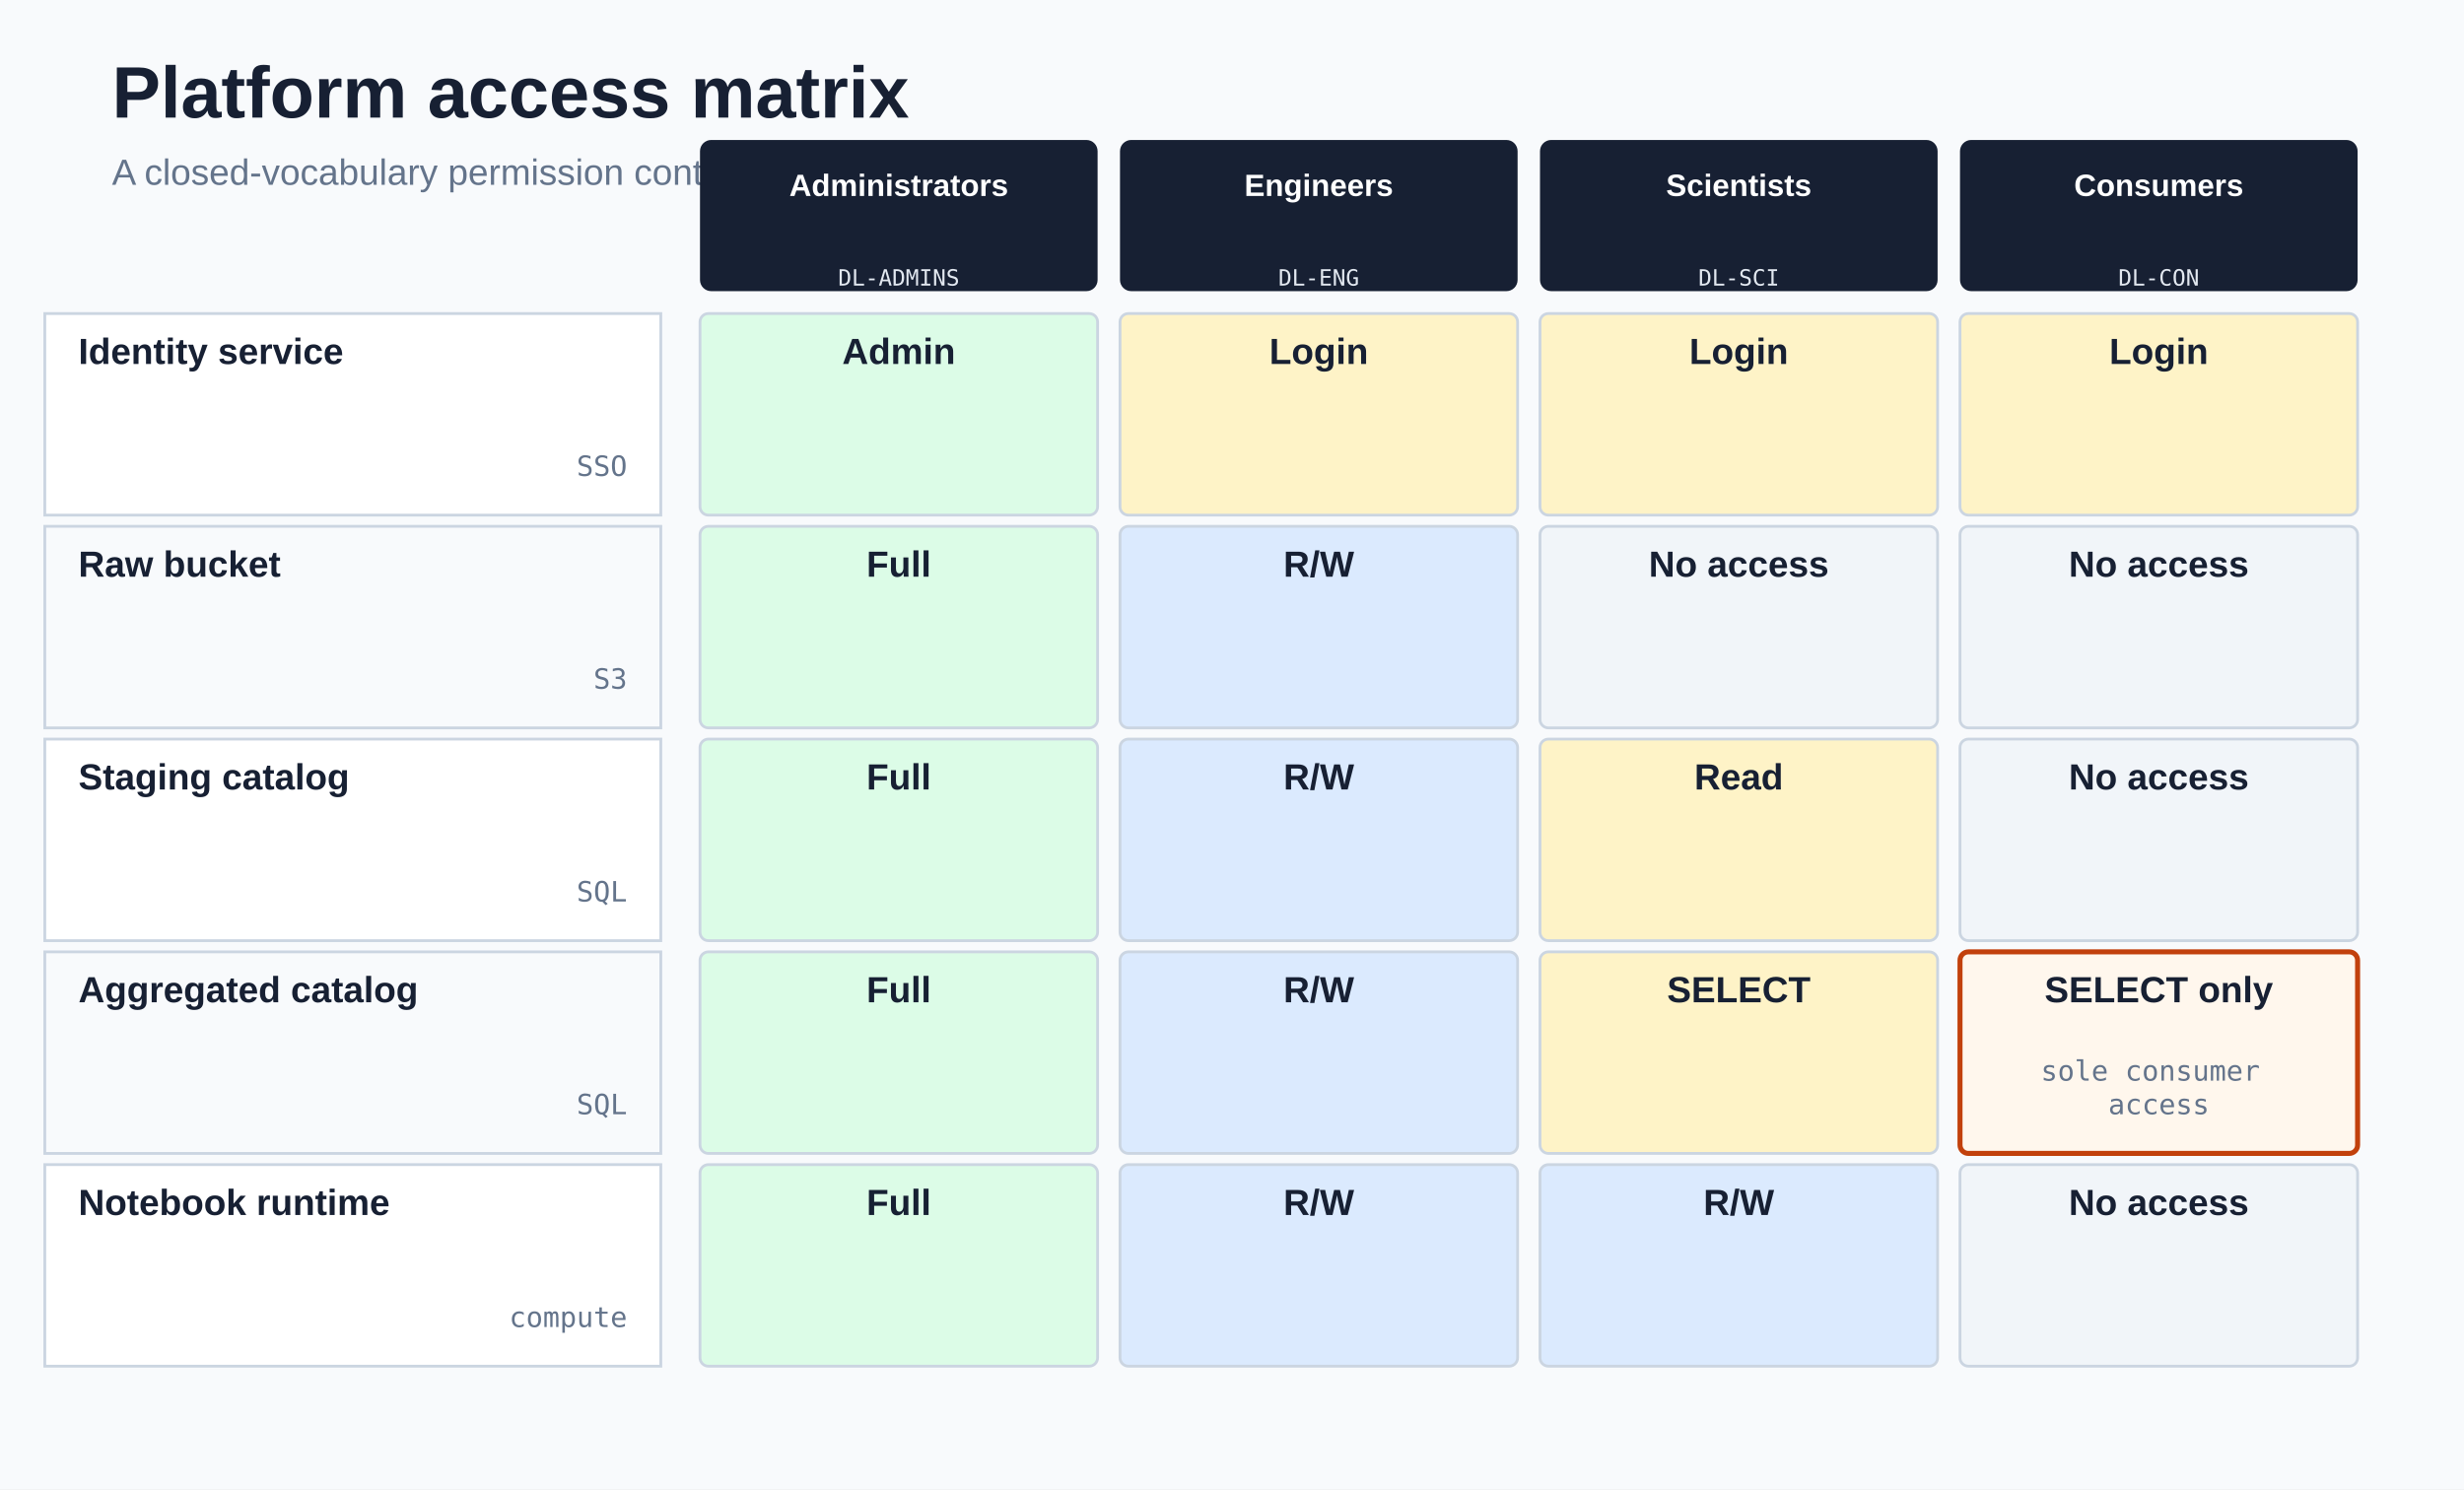
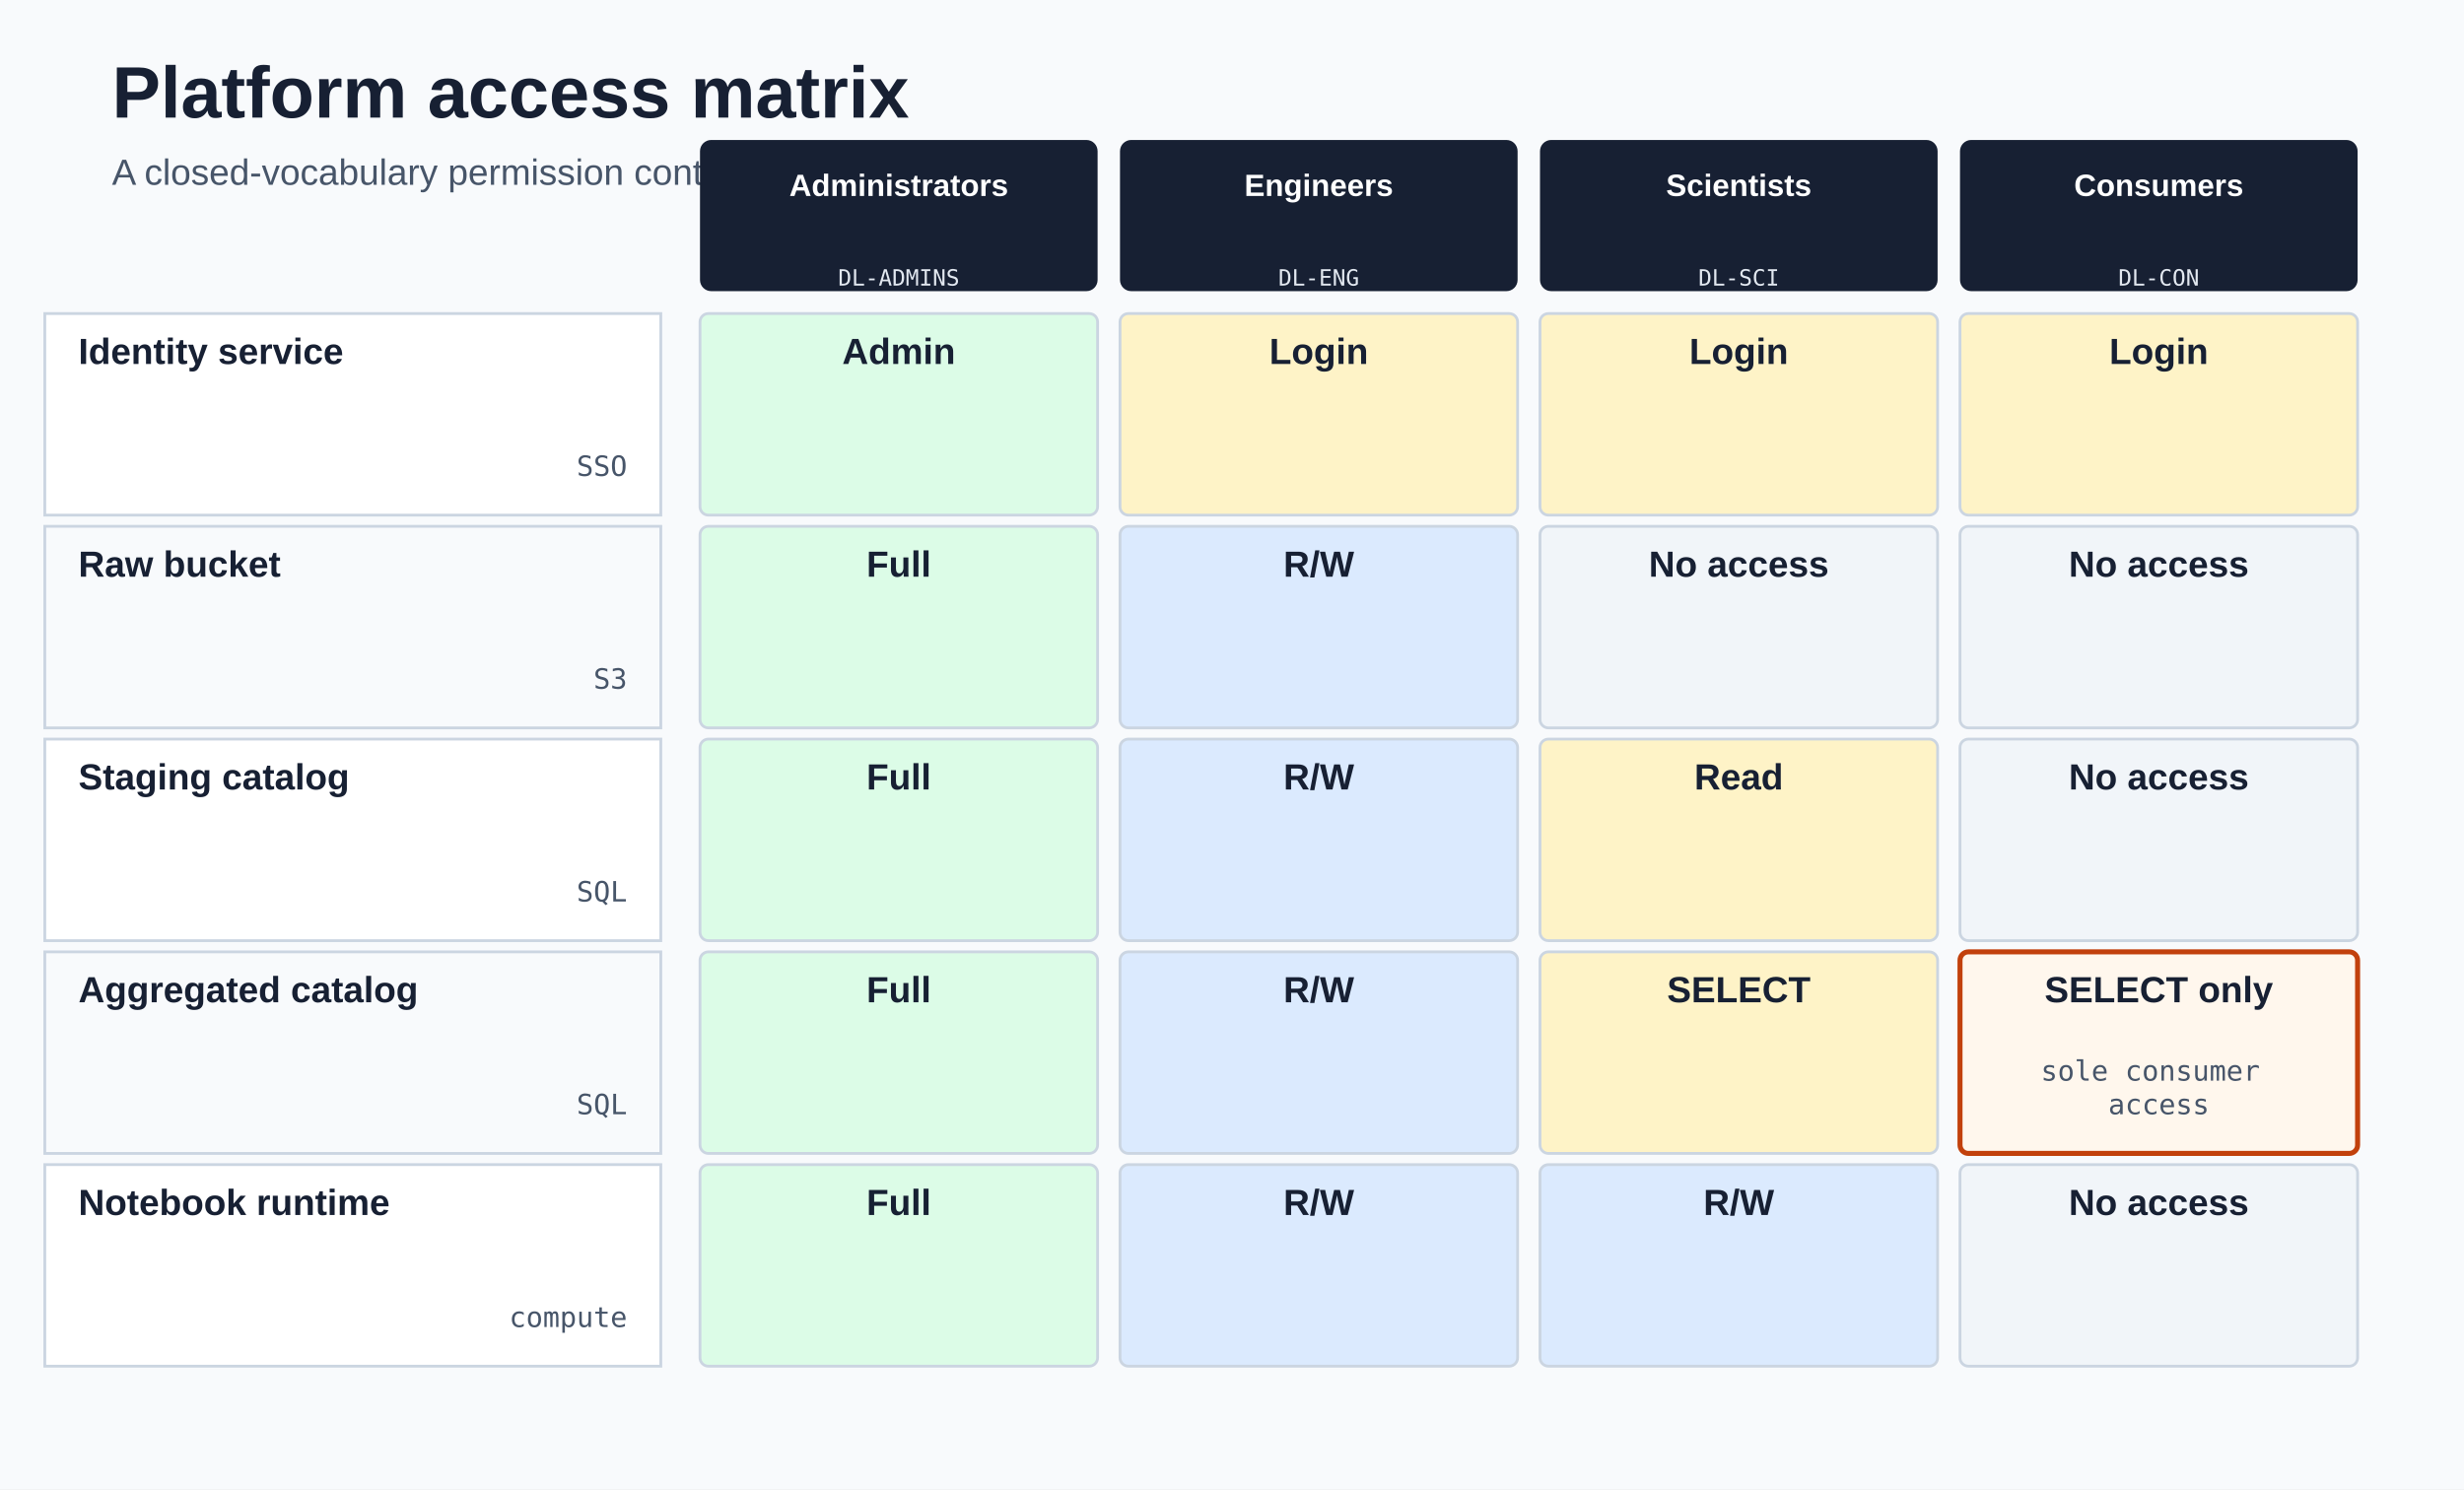
<svg xmlns="http://www.w3.org/2000/svg" width="880" height="532" viewBox="0 0 880 532" role="img" aria-labelledby="notemd-gallery-access-matrix-platform-title notemd-gallery-access-matrix-platform-desc" data-notemd-renderer="notemd-reference-layouts@1.1.0" data-layout-safety="notemd-layout-safety@1.0.0">
  <style>
        .ref-canvas { fill: #f8fafc; }
        .ref-title { fill: #172033; font: 700 26px "Segoe UI", Arial, sans-serif; }
-         .ref-summary { fill: #64748b; font: 13px "Segoe UI", Arial, sans-serif; }
+         .ref-summary { fill: #475569; font: 13px "Segoe UI", Arial, sans-serif; }
        .ref-zone { fill: #ffffff; stroke: #cbd5e1; stroke-width: 1; }
-         .ref-zone-label { fill: #64748b; font: 700 10px "Segoe UI", Arial, sans-serif; letter-spacing: 1.5px; }
+         .ref-zone-label { fill: #475569; font: 700 10px "Segoe UI", Arial, sans-serif; letter-spacing: 1.5px; }
        .ref-node { fill: #ffffff; stroke: #cbd5e1; stroke-width: 1.2; }
        .ref-node.focal { fill: #fff7ed; stroke: #c2410c; stroke-width: 1.8; }
        .ref-node.external { stroke-dasharray: 5 4; }
        .ref-node-label { fill: #172033; font: 600 13px "Segoe UI", Arial, sans-serif; }
        .ref-header-label { fill: #ffffff; font: 600 11px "Segoe UI", Arial, sans-serif; }
-         .ref-node-sub { fill: #64748b; font: 10px Consolas, monospace; }
-         .ref-edge { fill: none; stroke: #64748b; stroke-width: 1.5; }
+         .ref-node-sub { fill: #475569; font: 10px Consolas, monospace; }
+         .ref-hub-label { fill: #f8fafc; font: 600 13px "Segoe UI", Arial, sans-serif; }
+         .ref-hub-sub { fill: #e2e8f0; font: 10px Consolas, monospace; }
+         .ref-edge { fill: none; stroke: #475569; stroke-width: 1.5; }
        .ref-edge.accent { stroke: #c2410c; stroke-width: 2; marker-end: url(#notemd-reference-arrow-accent); }
        .ref-edge.link { stroke: #1d4ed8; marker-end: url(#notemd-reference-arrow-link); }
        .ref-edge.trigger { stroke-dasharray: 5 4; }
        .ref-edge.dashed { stroke-dasharray: 5 4; }
-         .ref-edge-label { fill: #64748b; font: 10px Consolas, monospace; paint-order: stroke; stroke: #f8fafc; stroke-width: 5px; }
+         .ref-edge-label { fill: #475569; font: 10px Consolas, monospace; paint-order: stroke; stroke: #f8fafc; stroke-width: 5px; }
        .ref-axis { stroke: #cbd5e1; stroke-width: 1; }
-         .ref-axis-label { fill: #64748b; font: 10px Consolas, monospace; }
+         .ref-axis-label { fill: #475569; font: 10px Consolas, monospace; }
        .ref-chip { fill: #e2e8f0; stroke: #cbd5e1; stroke-width: .7; }
        .ref-chip-text { fill: #172033; font: 700 8px Consolas, monospace; }
        .ref-focal-fill { fill: #fff7ed; stroke: #c2410c; stroke-width: 1.8; }
-         .ref-caption { fill: #64748b; font: 10px Consolas, monospace; letter-spacing: .8px; }
+         .ref-caption { fill: #475569; font: 10px Consolas, monospace; letter-spacing: .8px; }
    </style>
  <defs>
    <marker id="notemd-reference-arrow" markerWidth="8" markerHeight="8" refX="7" refY="4" orient="auto">
-       <path d="M0 0 L8 4 L0 8 Z" fill="#64748b" />
+       <path d="M0 0 L8 4 L0 8 Z" fill="#475569" />
    </marker>
    <marker id="notemd-reference-arrow-accent" markerWidth="8" markerHeight="8" refX="7" refY="4" orient="auto">
      <path d="M0 0 L8 4 L0 8 Z" fill="#c2410c" />
    </marker>
    <marker id="notemd-reference-arrow-link" markerWidth="8" markerHeight="8" refX="7" refY="4" orient="auto">
      <path d="M0 0 L8 4 L0 8 Z" fill="#1d4ed8" />
    </marker>
  </defs>
  <rect class="ref-canvas" x="0" y="0" width="880" height="532" />
  <text x="40" y="42" text-anchor="start" class="ref-title" data-layout-safety="notemd-layout-safety@1.0.0">
    <tspan x="40" dy="0">Platform access matrix</tspan>
  </text>
  <text x="40" y="66" text-anchor="start" class="ref-summary" data-layout-safety="notemd-layout-safety@1.0.0">
    <tspan x="40" dy="0">A closed-vocabulary permission contract with one critical cell.</tspan>
  </text>
  <g id="reference-role-admin">
    <rect x="250" y="50" width="142" height="54" rx="4" fill="#172033" />
    <text x="321" y="70" text-anchor="middle" class="ref-header-label" data-layout-safety="notemd-layout-safety@1.0.0">
      <tspan x="321" dy="0">Administrators</tspan>
    </text>
    <text x="321" y="102" text-anchor="middle" fill="#e2e8f0" font-size="8" font-family="Consolas, monospace">DL-ADMINS</text>
  </g>
  <g id="reference-role-engineer">
    <rect x="400" y="50" width="142" height="54" rx="4" fill="#172033" />
    <text x="471" y="70" text-anchor="middle" class="ref-header-label" data-layout-safety="notemd-layout-safety@1.0.0">
      <tspan x="471" dy="0">Engineers</tspan>
    </text>
    <text x="471" y="102" text-anchor="middle" fill="#e2e8f0" font-size="8" font-family="Consolas, monospace">DL-ENG</text>
  </g>
  <g id="reference-role-scientist">
    <rect x="550" y="50" width="142" height="54" rx="4" fill="#172033" />
    <text x="621" y="70" text-anchor="middle" class="ref-header-label" data-layout-safety="notemd-layout-safety@1.0.0">
      <tspan x="621" dy="0">Scientists</tspan>
    </text>
    <text x="621" y="102" text-anchor="middle" fill="#e2e8f0" font-size="8" font-family="Consolas, monospace">DL-SCI</text>
  </g>
  <g id="reference-role-consumer">
    <rect x="700" y="50" width="142" height="54" rx="4" fill="#172033" />
    <text x="771" y="70" text-anchor="middle" class="ref-header-label" data-layout-safety="notemd-layout-safety@1.0.0">
      <tspan x="771" dy="0">Consumers</tspan>
    </text>
    <text x="771" y="102" text-anchor="middle" fill="#e2e8f0" font-size="8" font-family="Consolas, monospace">DL-CON</text>
  </g>
  <g id="reference-component-identity">
    <rect x="16" y="112" width="220" height="72" fill="#ffffff" stroke="#cbd5e1" />
    <text x="28" y="130" text-anchor="start" class="ref-node-label" data-layout-safety="notemd-layout-safety@1.0.0">
      <tspan x="28" dy="0">Identity service</tspan>
    </text>
    <text x="224" y="170" text-anchor="end" class="ref-node-sub" data-layout-safety="notemd-layout-safety@1.0.0">
      <tspan x="224" dy="0">SSO</tspan>
    </text>
  </g>
  <g id="reference-component-raw">
    <rect x="16" y="188" width="220" height="72" fill="#f8fafc" stroke="#cbd5e1" />
    <text x="28" y="206" text-anchor="start" class="ref-node-label" data-layout-safety="notemd-layout-safety@1.0.0">
      <tspan x="28" dy="0">Raw bucket</tspan>
    </text>
    <text x="224" y="246" text-anchor="end" class="ref-node-sub" data-layout-safety="notemd-layout-safety@1.0.0">
      <tspan x="224" dy="0">S3</tspan>
    </text>
  </g>
  <g id="reference-component-staging">
    <rect x="16" y="264" width="220" height="72" fill="#ffffff" stroke="#cbd5e1" />
    <text x="28" y="282" text-anchor="start" class="ref-node-label" data-layout-safety="notemd-layout-safety@1.0.0">
      <tspan x="28" dy="0">Staging catalog</tspan>
    </text>
    <text x="224" y="322" text-anchor="end" class="ref-node-sub" data-layout-safety="notemd-layout-safety@1.0.0">
      <tspan x="224" dy="0">SQL</tspan>
    </text>
  </g>
  <g id="reference-component-aggregate">
    <rect x="16" y="340" width="220" height="72" fill="#f8fafc" stroke="#cbd5e1" />
    <text x="28" y="358" text-anchor="start" class="ref-node-label" data-layout-safety="notemd-layout-safety@1.0.0">
      <tspan x="28" dy="0">Aggregated catalog</tspan>
    </text>
    <text x="224" y="398" text-anchor="end" class="ref-node-sub" data-layout-safety="notemd-layout-safety@1.0.0">
      <tspan x="224" dy="0">SQL</tspan>
    </text>
  </g>
  <g id="reference-component-notebook">
    <rect x="16" y="416" width="220" height="72" fill="#ffffff" stroke="#cbd5e1" />
    <text x="28" y="434" text-anchor="start" class="ref-node-label" data-layout-safety="notemd-layout-safety@1.0.0">
      <tspan x="28" dy="0">Notebook runtime</tspan>
    </text>
    <text x="224" y="474" text-anchor="end" class="ref-node-sub" data-layout-safety="notemd-layout-safety@1.0.0">
      <tspan x="224" dy="0">compute</tspan>
    </text>
  </g>
  <g id="reference-access-cell-0-0">
    <rect x="250" y="112" width="142" height="72" rx="3" fill="#dcfce7" stroke="#cbd5e1" stroke-width="1" />
    <text x="321" y="130" text-anchor="middle" class="ref-node-label" data-layout-safety="notemd-layout-safety@1.0.0">
      <tspan x="321" dy="0">Admin</tspan>
    </text>
  </g>
  <g id="reference-access-cell-0-1">
    <rect x="400" y="112" width="142" height="72" rx="3" fill="#fef3c7" stroke="#cbd5e1" stroke-width="1" />
    <text x="471" y="130" text-anchor="middle" class="ref-node-label" data-layout-safety="notemd-layout-safety@1.0.0">
      <tspan x="471" dy="0">Login</tspan>
    </text>
  </g>
  <g id="reference-access-cell-0-2">
    <rect x="550" y="112" width="142" height="72" rx="3" fill="#fef3c7" stroke="#cbd5e1" stroke-width="1" />
    <text x="621" y="130" text-anchor="middle" class="ref-node-label" data-layout-safety="notemd-layout-safety@1.0.0">
      <tspan x="621" dy="0">Login</tspan>
    </text>
  </g>
  <g id="reference-access-cell-0-3">
    <rect x="700" y="112" width="142" height="72" rx="3" fill="#fef3c7" stroke="#cbd5e1" stroke-width="1" />
    <text x="771" y="130" text-anchor="middle" class="ref-node-label" data-layout-safety="notemd-layout-safety@1.0.0">
      <tspan x="771" dy="0">Login</tspan>
    </text>
  </g>
  <g id="reference-access-cell-1-0">
    <rect x="250" y="188" width="142" height="72" rx="3" fill="#dcfce7" stroke="#cbd5e1" stroke-width="1" />
    <text x="321" y="206" text-anchor="middle" class="ref-node-label" data-layout-safety="notemd-layout-safety@1.0.0">
      <tspan x="321" dy="0">Full</tspan>
    </text>
  </g>
  <g id="reference-access-cell-1-1">
    <rect x="400" y="188" width="142" height="72" rx="3" fill="#dbeafe" stroke="#cbd5e1" stroke-width="1" />
    <text x="471" y="206" text-anchor="middle" class="ref-node-label" data-layout-safety="notemd-layout-safety@1.0.0">
      <tspan x="471" dy="0">R/W</tspan>
    </text>
  </g>
  <g id="reference-access-cell-1-2">
    <rect x="550" y="188" width="142" height="72" rx="3" fill="#f1f5f9" stroke="#cbd5e1" stroke-width="1" />
    <text x="621" y="206" text-anchor="middle" class="ref-node-label" data-layout-safety="notemd-layout-safety@1.0.0">
      <tspan x="621" dy="0">No access</tspan>
    </text>
  </g>
  <g id="reference-access-cell-1-3">
    <rect x="700" y="188" width="142" height="72" rx="3" fill="#f1f5f9" stroke="#cbd5e1" stroke-width="1" />
    <text x="771" y="206" text-anchor="middle" class="ref-node-label" data-layout-safety="notemd-layout-safety@1.0.0">
      <tspan x="771" dy="0">No access</tspan>
    </text>
  </g>
  <g id="reference-access-cell-2-0">
    <rect x="250" y="264" width="142" height="72" rx="3" fill="#dcfce7" stroke="#cbd5e1" stroke-width="1" />
    <text x="321" y="282" text-anchor="middle" class="ref-node-label" data-layout-safety="notemd-layout-safety@1.0.0">
      <tspan x="321" dy="0">Full</tspan>
    </text>
  </g>
  <g id="reference-access-cell-2-1">
    <rect x="400" y="264" width="142" height="72" rx="3" fill="#dbeafe" stroke="#cbd5e1" stroke-width="1" />
    <text x="471" y="282" text-anchor="middle" class="ref-node-label" data-layout-safety="notemd-layout-safety@1.0.0">
      <tspan x="471" dy="0">R/W</tspan>
    </text>
  </g>
  <g id="reference-access-cell-2-2">
    <rect x="550" y="264" width="142" height="72" rx="3" fill="#fef3c7" stroke="#cbd5e1" stroke-width="1" />
    <text x="621" y="282" text-anchor="middle" class="ref-node-label" data-layout-safety="notemd-layout-safety@1.0.0">
      <tspan x="621" dy="0">Read</tspan>
    </text>
  </g>
  <g id="reference-access-cell-2-3">
    <rect x="700" y="264" width="142" height="72" rx="3" fill="#f1f5f9" stroke="#cbd5e1" stroke-width="1" />
    <text x="771" y="282" text-anchor="middle" class="ref-node-label" data-layout-safety="notemd-layout-safety@1.0.0">
      <tspan x="771" dy="0">No access</tspan>
    </text>
  </g>
  <g id="reference-access-cell-3-0">
    <rect x="250" y="340" width="142" height="72" rx="3" fill="#dcfce7" stroke="#cbd5e1" stroke-width="1" />
    <text x="321" y="358" text-anchor="middle" class="ref-node-label" data-layout-safety="notemd-layout-safety@1.0.0">
      <tspan x="321" dy="0">Full</tspan>
    </text>
  </g>
  <g id="reference-access-cell-3-1">
    <rect x="400" y="340" width="142" height="72" rx="3" fill="#dbeafe" stroke="#cbd5e1" stroke-width="1" />
    <text x="471" y="358" text-anchor="middle" class="ref-node-label" data-layout-safety="notemd-layout-safety@1.0.0">
      <tspan x="471" dy="0">R/W</tspan>
    </text>
  </g>
  <g id="reference-access-cell-3-2">
    <rect x="550" y="340" width="142" height="72" rx="3" fill="#fef3c7" stroke="#cbd5e1" stroke-width="1" />
    <text x="621" y="358" text-anchor="middle" class="ref-node-label" data-layout-safety="notemd-layout-safety@1.0.0">
      <tspan x="621" dy="0">SELECT</tspan>
    </text>
  </g>
  <g id="reference-access-cell-3-3">
    <rect x="700" y="340" width="142" height="72" rx="3" fill="#fff7ed" stroke="#c2410c" stroke-width="1.8" />
    <text x="771" y="358" text-anchor="middle" class="ref-node-label" data-layout-safety="notemd-layout-safety@1.0.0">
      <tspan x="771" dy="0">SELECT only</tspan>
    </text>
    <text x="771" y="386" text-anchor="middle" class="ref-node-sub" data-layout-safety="notemd-layout-safety@1.0.0">
      <tspan x="771" dy="0">sole consumer</tspan>
      <tspan x="771" dy="12">access</tspan>
    </text>
  </g>
  <g id="reference-access-cell-4-0">
    <rect x="250" y="416" width="142" height="72" rx="3" fill="#dcfce7" stroke="#cbd5e1" stroke-width="1" />
    <text x="321" y="434" text-anchor="middle" class="ref-node-label" data-layout-safety="notemd-layout-safety@1.0.0">
      <tspan x="321" dy="0">Full</tspan>
    </text>
  </g>
  <g id="reference-access-cell-4-1">
    <rect x="400" y="416" width="142" height="72" rx="3" fill="#dbeafe" stroke="#cbd5e1" stroke-width="1" />
    <text x="471" y="434" text-anchor="middle" class="ref-node-label" data-layout-safety="notemd-layout-safety@1.0.0">
      <tspan x="471" dy="0">R/W</tspan>
    </text>
  </g>
  <g id="reference-access-cell-4-2">
    <rect x="550" y="416" width="142" height="72" rx="3" fill="#dbeafe" stroke="#cbd5e1" stroke-width="1" />
    <text x="621" y="434" text-anchor="middle" class="ref-node-label" data-layout-safety="notemd-layout-safety@1.0.0">
      <tspan x="621" dy="0">R/W</tspan>
    </text>
  </g>
  <g id="reference-access-cell-4-3">
    <rect x="700" y="416" width="142" height="72" rx="3" fill="#f1f5f9" stroke="#cbd5e1" stroke-width="1" />
    <text x="771" y="434" text-anchor="middle" class="ref-node-label" data-layout-safety="notemd-layout-safety@1.0.0">
      <tspan x="771" dy="0">No access</tspan>
    </text>
  </g>
</svg>
